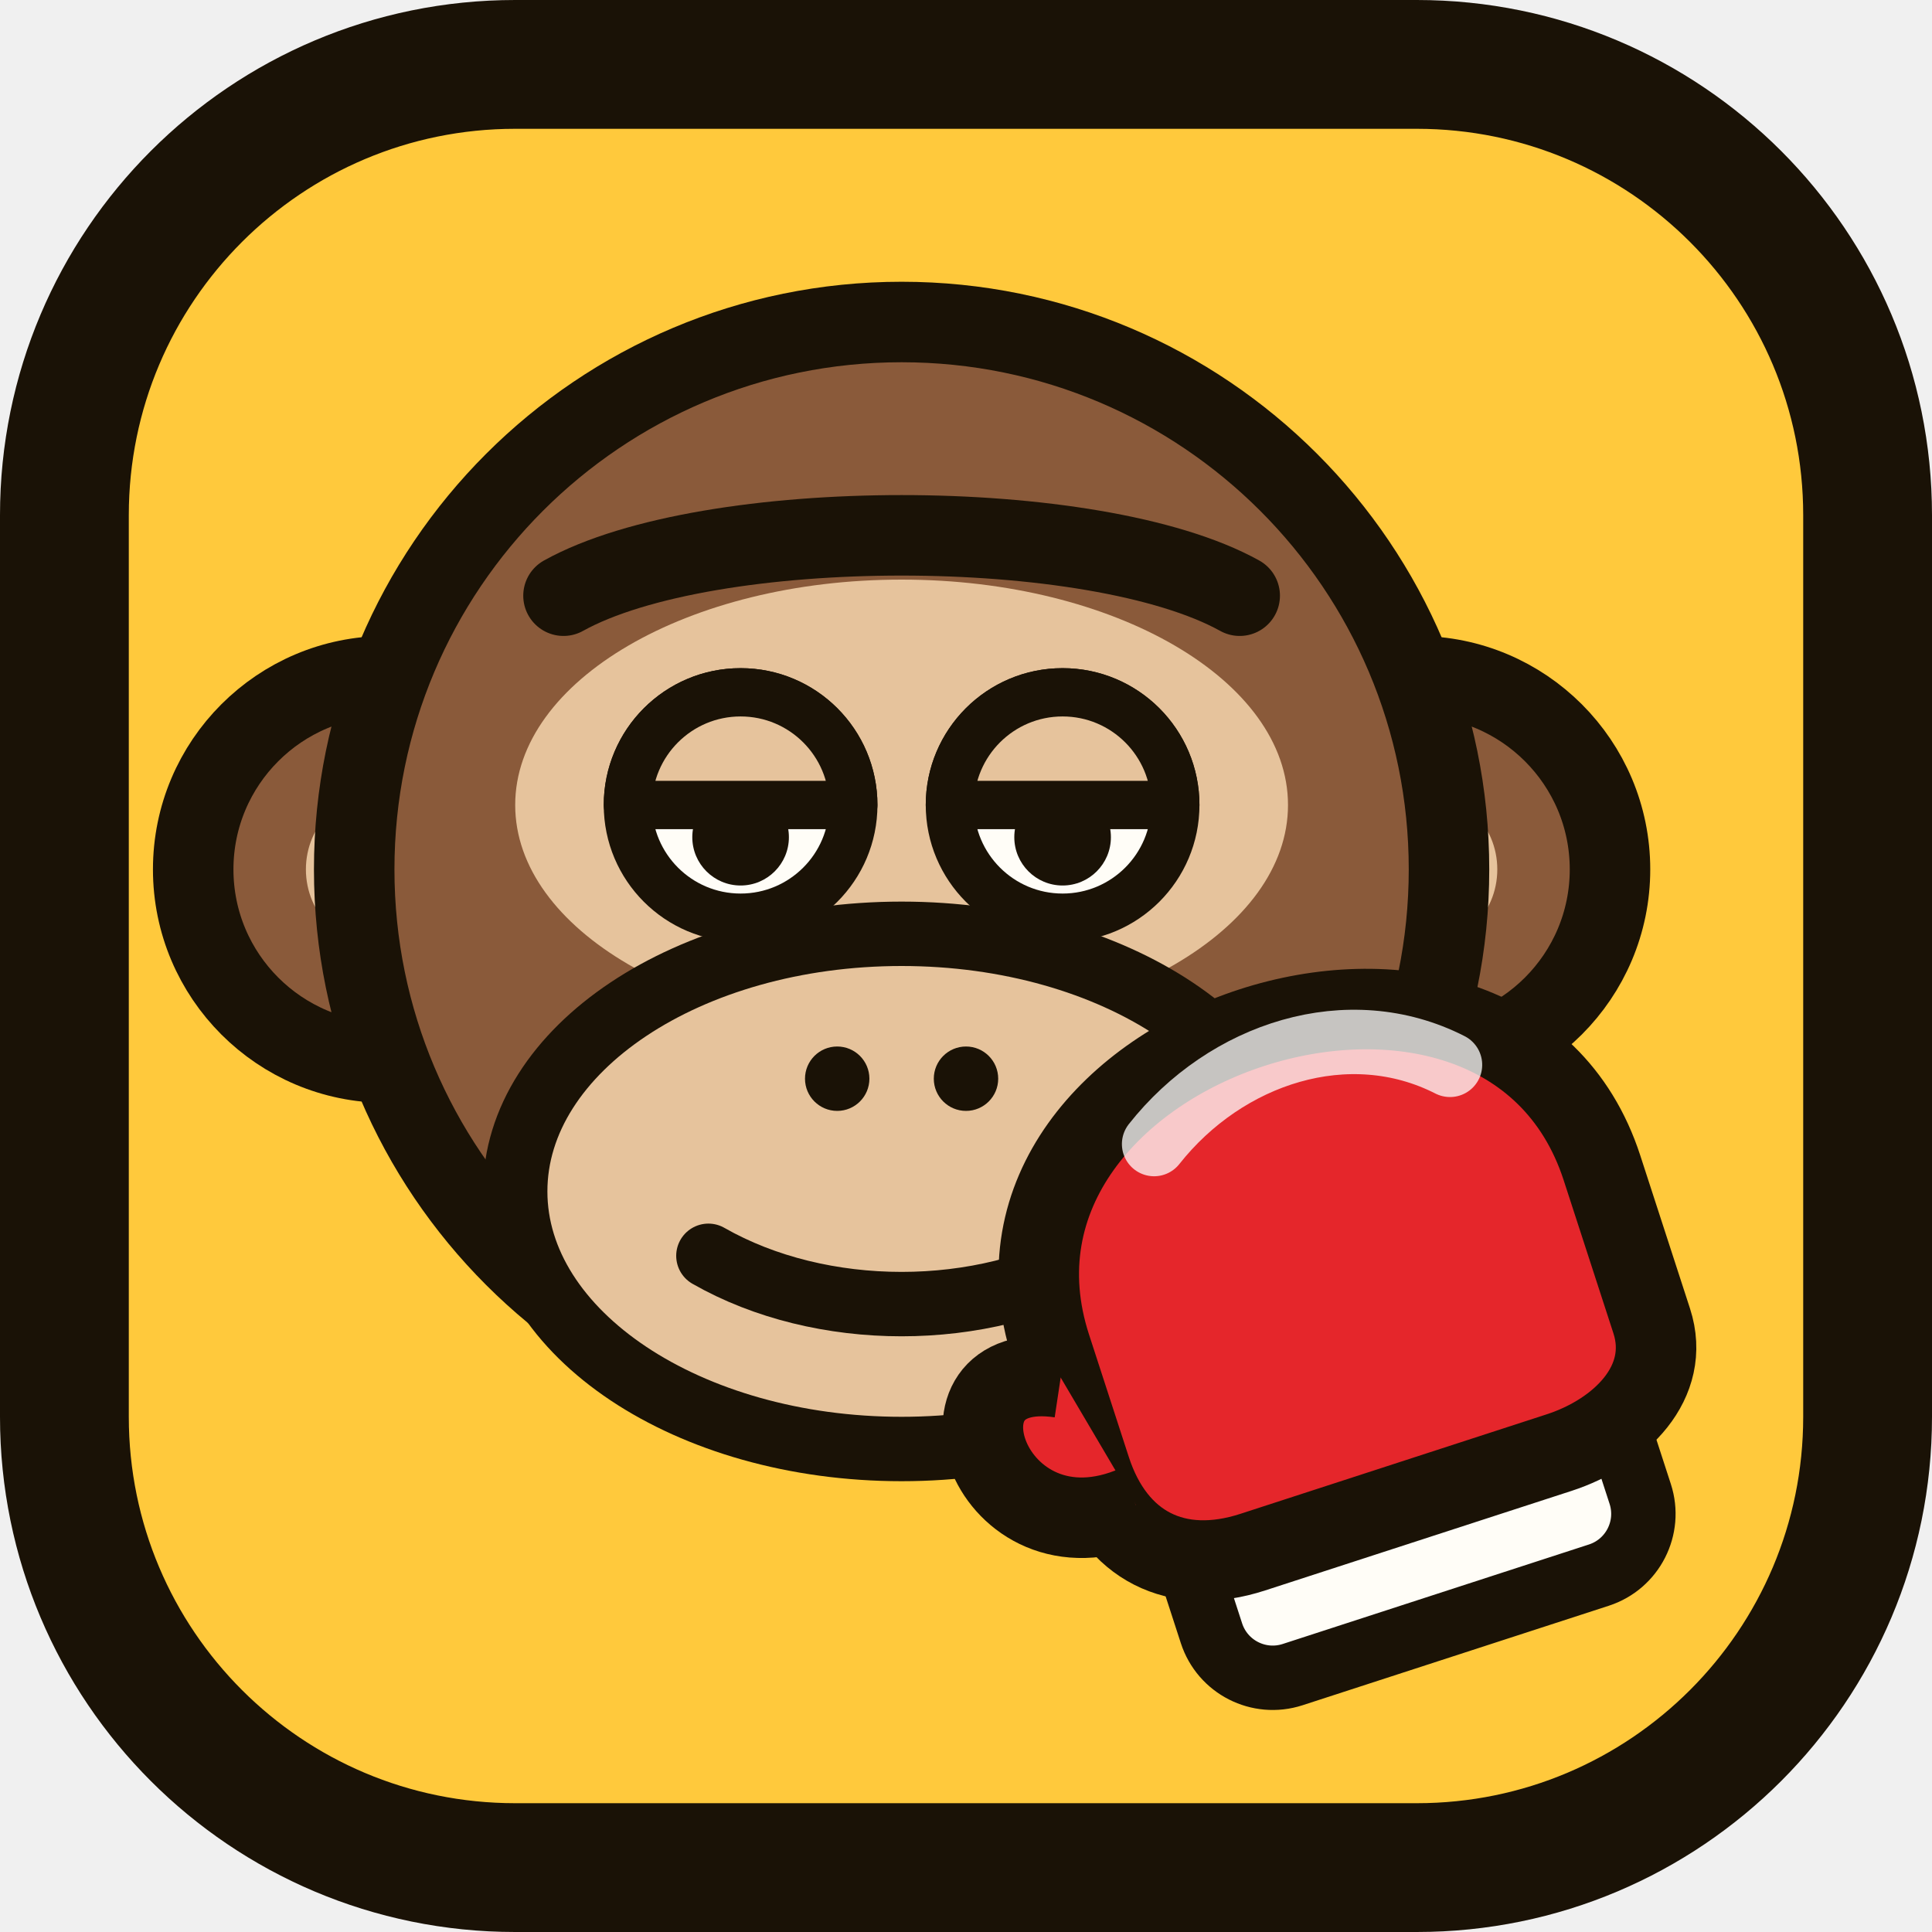
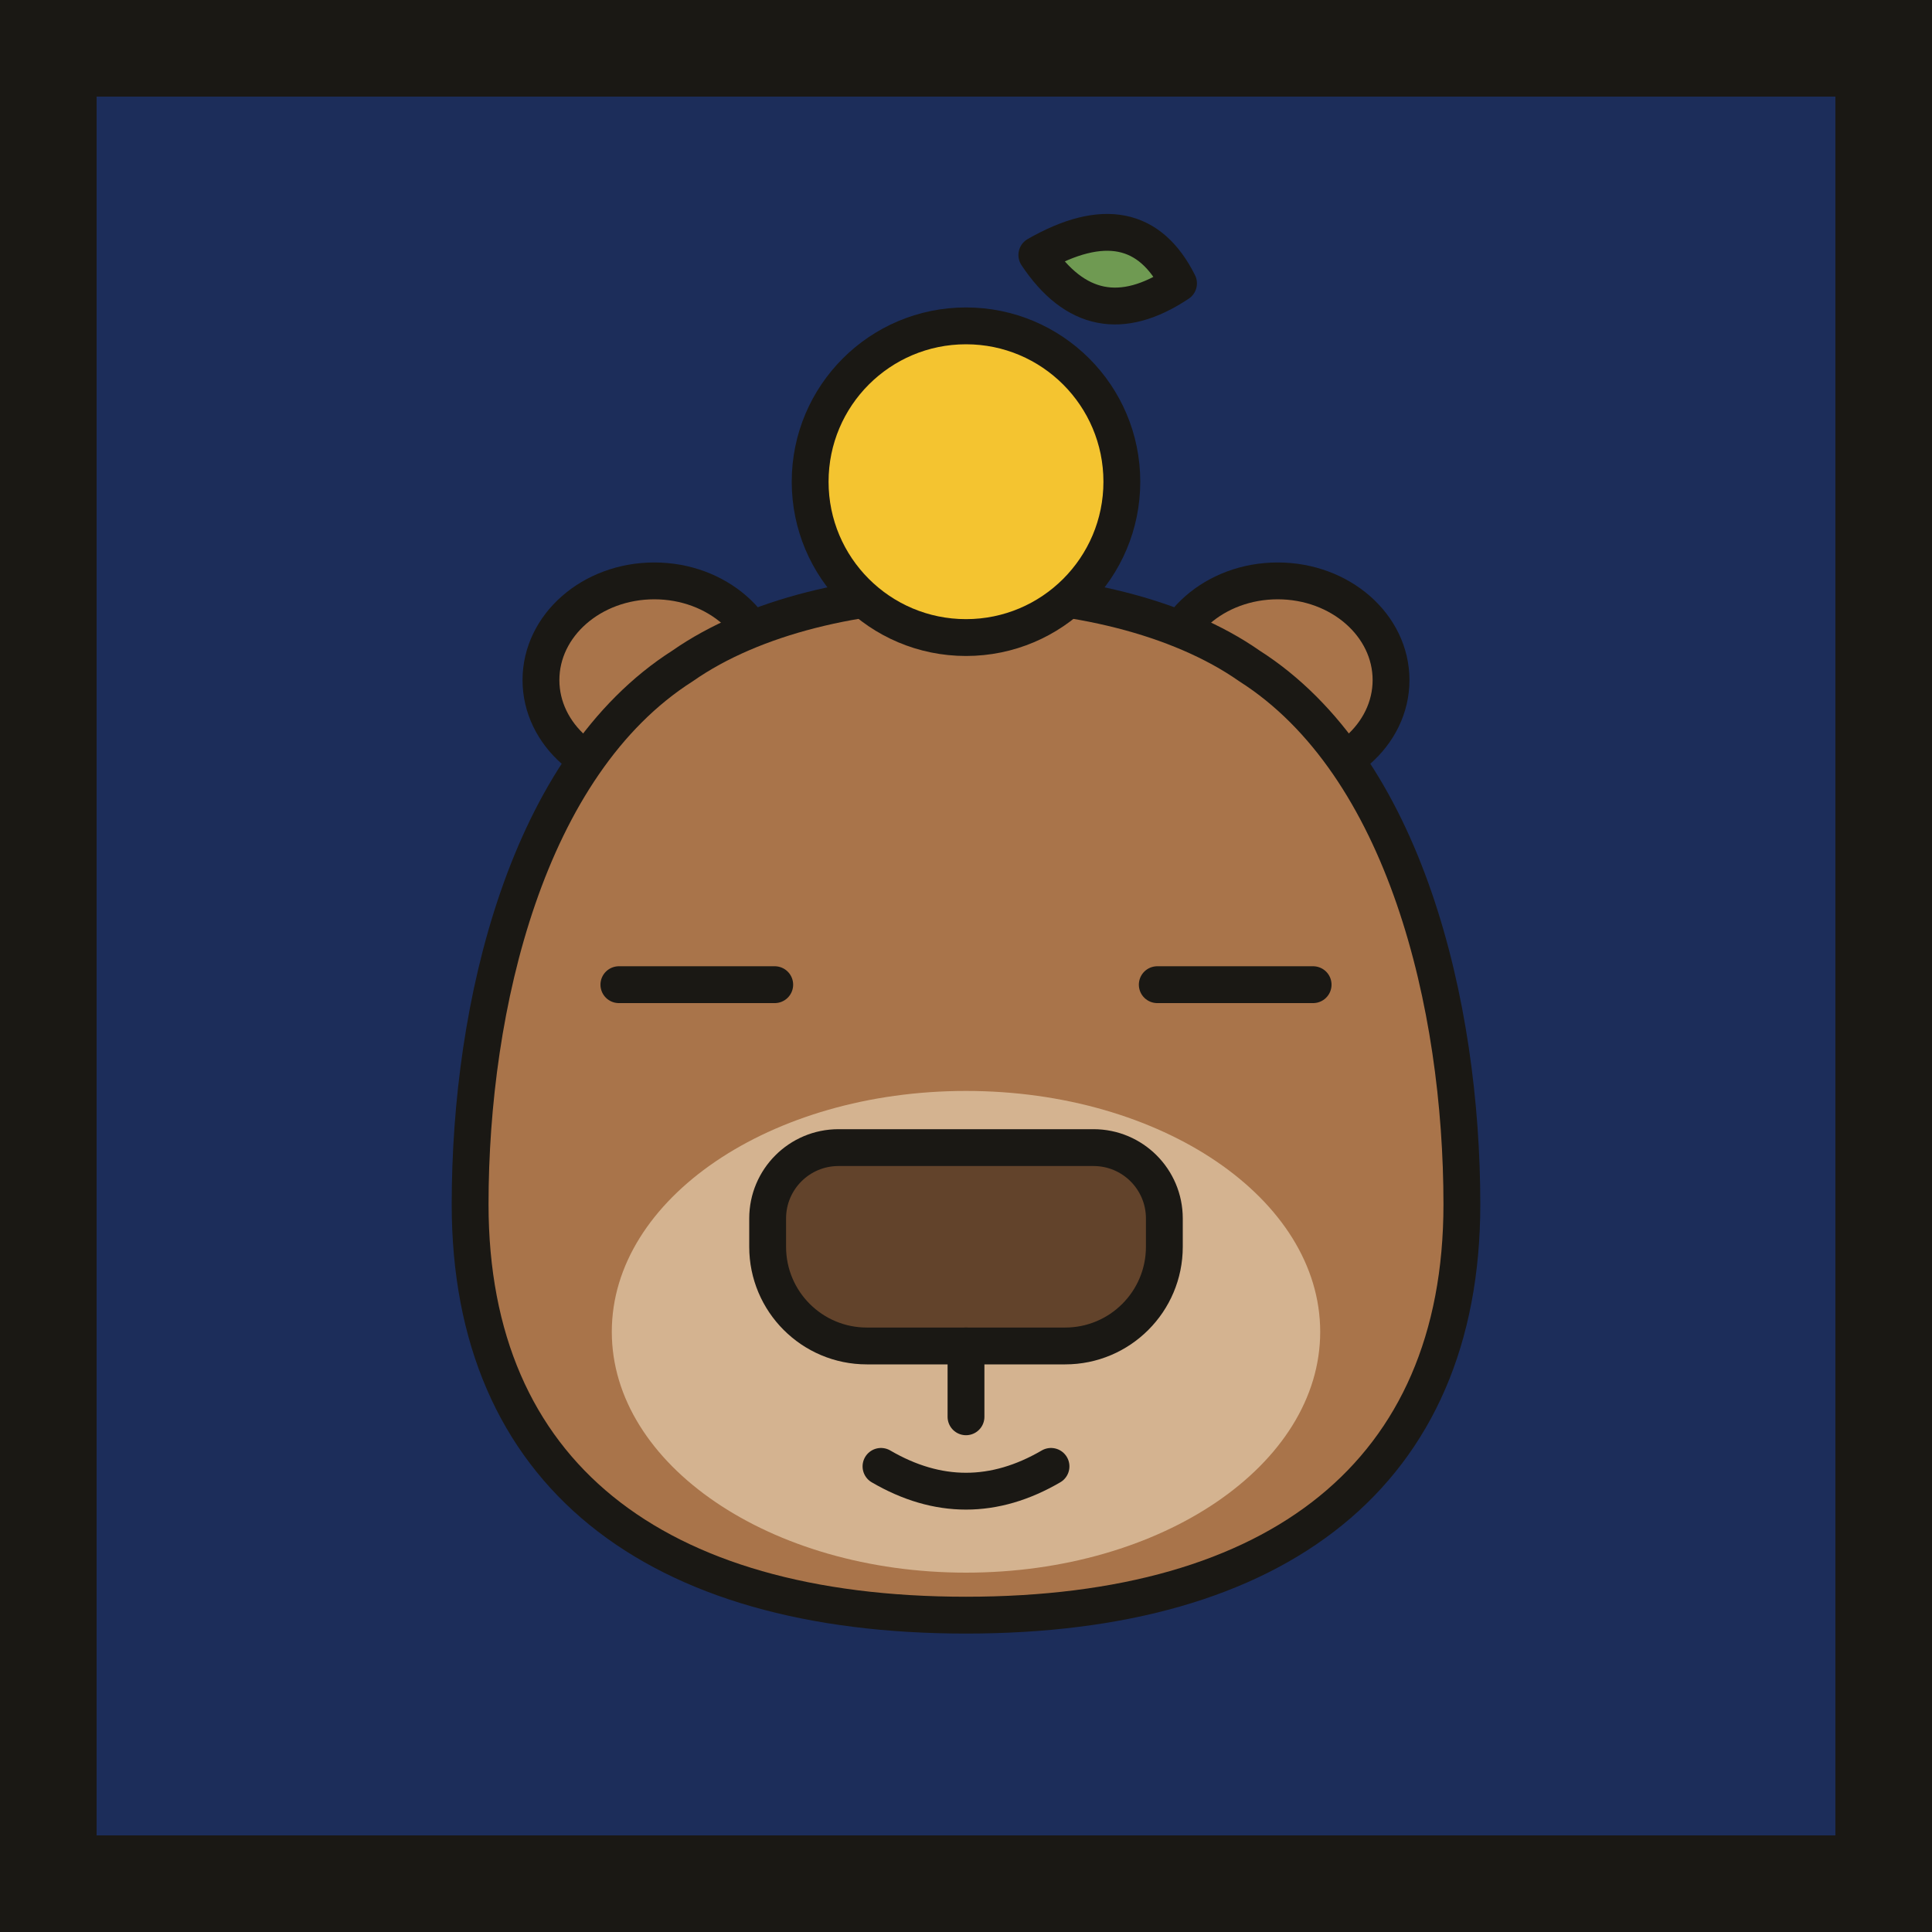
<svg xmlns="http://www.w3.org/2000/svg" viewBox="0 0 120 120">
-   <rect x="4" y="4" width="112" height="112" rx="28" fill="#ffc93c" stroke="#1a1206" stroke-width="8" />
-   <circle cx="24" cy="54" r="12" fill="#8a5a3a" stroke="#1a1206" stroke-width="5" />
-   <circle cx="88" cy="54" r="12" fill="#8a5a3a" stroke="#1a1206" stroke-width="5" />
-   <circle cx="24" cy="54" r="5" fill="#e6c39c" />
-   <circle cx="88" cy="54" r="5" fill="#e6c39c" />
-   <circle cx="56" cy="54" r="34" fill="#8a5a3a" stroke="#1a1206" stroke-width="5" />
-   <ellipse cx="56" cy="50" rx="24" ry="14" fill="#e6c39c" />
-   <ellipse cx="56" cy="74" rx="24" ry="16" fill="#e6c39c" stroke="#1a1206" stroke-width="4" />
-   <path d="M35 37 C 44 32, 68 32, 77 37" fill="none" stroke="#1a1206" stroke-width="5" stroke-linecap="round" />
-   <circle cx="46" cy="50" r="7" fill="#fffdf7" stroke="#1a1206" stroke-width="3" />
-   <circle cx="66" cy="50" r="7" fill="#fffdf7" stroke="#1a1206" stroke-width="3" />
-   <circle cx="46" cy="52" r="3" fill="#1a1206" />
-   <circle cx="66" cy="52" r="3" fill="#1a1206" />
-   <path d="M39 50 A 7 7 0 0 1 53 50 Z" fill="#e6c39c" stroke="#1a1206" stroke-width="3" stroke-linejoin="round" />
-   <path d="M59 50 A 7 7 0 0 1 73 50 Z" fill="#e6c39c" stroke="#1a1206" stroke-width="3" stroke-linejoin="round" />
-   <circle cx="52" cy="67" r="2" fill="#1a1206" />
-   <circle cx="60" cy="67" r="2" fill="#1a1206" />
-   <path d="M44 78 C 51 82, 61 82, 68 78" fill="none" stroke="#1a1206" stroke-width="4" stroke-linecap="round" />
-   <g transform="translate(-5 -8) rotate(-18 88 88)">
-     <rect x="74" y="98" width="28" height="12" rx="4" fill="#fffdf7" stroke="#1a1206" stroke-width="4" />
-     <path d="M70 86 C 70 66, 106 66, 106 86 L 106 96 C 106 100, 102 102, 98 102 L 78 102 C 73 102, 70 99, 70 94 Z" fill="#e5262b" stroke="#1a1206" stroke-width="5" stroke-linejoin="round" />
-     <path d="M70 88 C 62 84, 62 98, 72 97" fill="#e5262b" stroke="#1a1206" stroke-width="5" stroke-linejoin="round" />
-     <path d="M80 76 C 86 72, 94 72, 99 77" fill="none" stroke="#fff" stroke-opacity="0.75" stroke-width="4" stroke-linecap="round" />
+   <rect x="3" y="3" width="114" height="114" fill="#1c2d5a" stroke="#1a1814" stroke-width="6" />
+   <g transform="translate(16 22) scale(0.88)" stroke="#1a1814" stroke-width="2.6" stroke-linejoin="round" stroke-linecap="round">
+     <ellipse cx="28" cy="23" rx="8" ry="7" fill="#a9744a" />
+     <ellipse cx="72" cy="23" rx="8" ry="7" fill="#a9744a" />
+     <path d="M30 22 C 40 15, 60 15, 70 22 C 81 29, 85 46, 85 60 C 85 79, 72 89, 50 89 C 28 89, 15 79, 15 60 C 15 46, 19 29, 30 22 Z" fill="#a9744a" />
+     <ellipse cx="50" cy="69" rx="25" ry="17" fill="#d4b390" stroke="none" />
+     <path d="M25.5 44.5 h11 M63.5 44.5 h11" fill="none" />
+     <path d="M41 56 H59 A5 5 0 0 1 64 61 V63 A7 7 0 0 1 57 70 H43 A7 7 0 0 1 36 63 V61 A5 5 0 0 1 41 56 Z" fill="#62432b" />
+     <path d="M50 70 V75 M44 78.5 Q50 82 56 78.5" fill="none" />
+     <circle cx="50" cy="9" r="11" fill="#f4c430" />
+     <path d="M55 -7 q7 -4 10 2 q-6 4 -10 -2 Z" fill="#6f9a52" />
  </g>
</svg>
